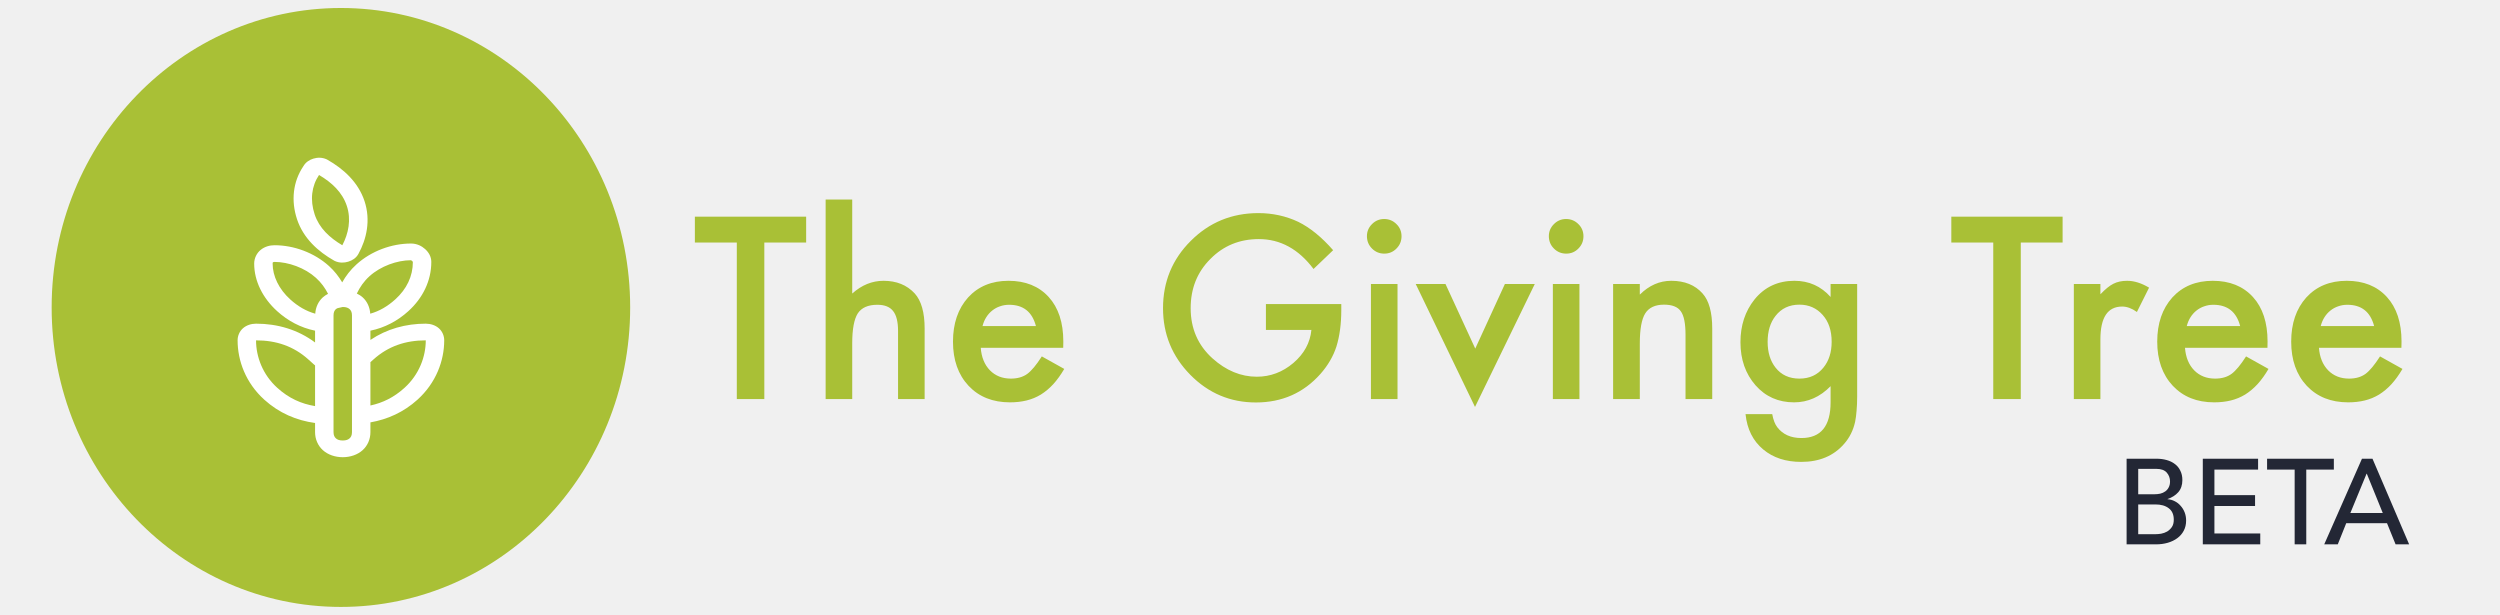
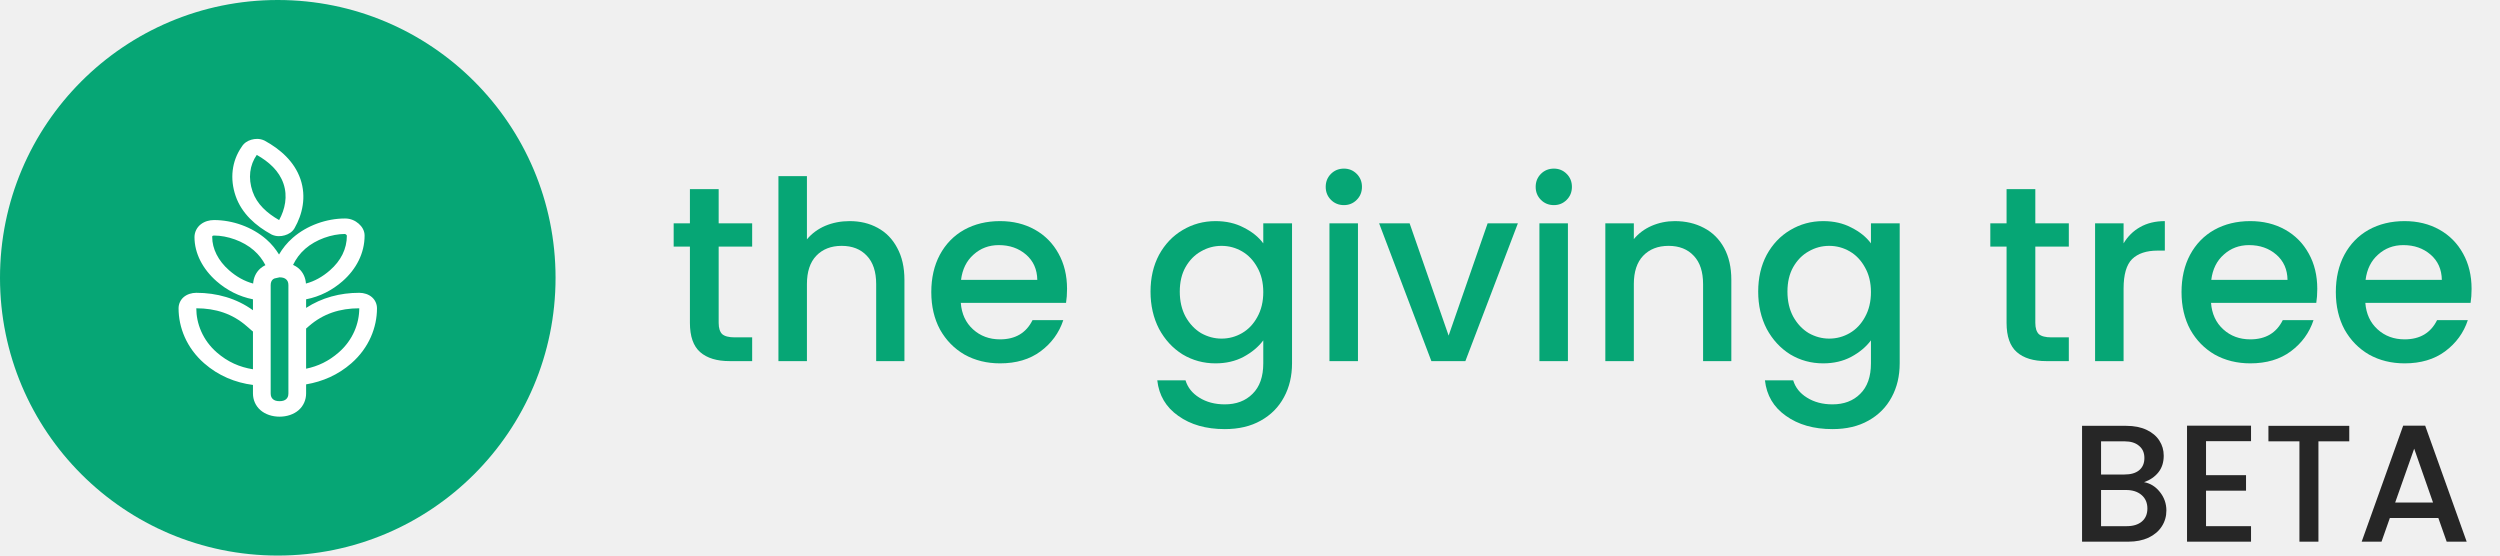
- <svg xmlns="http://www.w3.org/2000/svg" viewBox="0 13 248 61" fill="none">
-   <path d="M75.821 37.058V52.585H73.091V37.058H68.931V34.492H79.97V37.058H75.821ZM81.903 32.792H84.54V42.12C85.478 41.277 86.513 40.855 87.645 40.855C88.935 40.855 89.966 41.273 90.739 42.109C91.395 42.835 91.724 43.995 91.724 45.589V52.585H89.087V45.835C89.087 44.921 88.923 44.261 88.595 43.855C88.274 43.441 87.755 43.234 87.036 43.234C86.114 43.234 85.466 43.519 85.091 44.089C84.724 44.667 84.54 45.66 84.54 47.066V52.585H81.903V32.792ZM105.47 47.499H97.29C97.36 48.437 97.665 49.183 98.204 49.738C98.743 50.285 99.435 50.558 100.278 50.558C100.935 50.558 101.478 50.402 101.907 50.089C102.329 49.777 102.81 49.199 103.349 48.355L105.575 49.597C105.231 50.183 104.868 50.687 104.485 51.109C104.103 51.523 103.692 51.867 103.255 52.14C102.817 52.406 102.345 52.601 101.837 52.726C101.329 52.851 100.778 52.913 100.185 52.913C98.481 52.913 97.114 52.367 96.083 51.273C95.052 50.171 94.536 48.71 94.536 46.89C94.536 45.085 95.036 43.624 96.036 42.507C97.044 41.406 98.38 40.855 100.044 40.855C101.724 40.855 103.052 41.39 104.028 42.46C104.997 43.523 105.481 44.995 105.481 46.878L105.47 47.499ZM102.763 45.343C102.396 43.937 101.509 43.234 100.103 43.234C99.782 43.234 99.481 43.285 99.2 43.386C98.919 43.48 98.661 43.62 98.427 43.808C98.2 43.988 98.005 44.206 97.841 44.464C97.677 44.722 97.552 45.015 97.466 45.343H102.763ZM125.579 43.163H133.056V43.761C133.056 45.12 132.896 46.324 132.575 47.37C132.263 48.339 131.735 49.245 130.993 50.089C129.313 51.98 127.177 52.925 124.583 52.925C122.052 52.925 119.884 52.011 118.079 50.183C116.274 48.347 115.372 46.144 115.372 43.574C115.372 40.949 116.29 38.722 118.126 36.894C119.962 35.058 122.196 34.14 124.829 34.14C126.243 34.14 127.563 34.429 128.79 35.007C129.962 35.585 131.114 36.523 132.247 37.82L130.302 39.683C128.817 37.706 127.009 36.718 124.876 36.718C122.962 36.718 121.356 37.378 120.06 38.699C118.763 39.995 118.114 41.62 118.114 43.574C118.114 45.589 118.837 47.249 120.282 48.554C121.634 49.765 123.099 50.37 124.677 50.37C126.021 50.37 127.228 49.917 128.298 49.011C129.368 48.097 129.966 47.003 130.091 45.73H125.579V43.163ZM138.634 41.171V52.585H135.997V41.171H138.634ZM135.599 36.425C135.599 35.964 135.767 35.566 136.103 35.23C136.438 34.894 136.841 34.726 137.31 34.726C137.786 34.726 138.192 34.894 138.528 35.23C138.864 35.558 139.032 35.96 139.032 36.437C139.032 36.913 138.864 37.32 138.528 37.656C138.2 37.992 137.798 38.16 137.321 38.16C136.845 38.16 136.438 37.992 136.103 37.656C135.767 37.32 135.599 36.91 135.599 36.425ZM143.392 41.171L146.345 47.581L149.286 41.171H152.251L146.321 53.37L140.438 41.171H143.392ZM156.681 41.171V52.585H154.044V41.171H156.681ZM153.646 36.425C153.646 35.964 153.813 35.566 154.149 35.23C154.485 34.894 154.888 34.726 155.356 34.726C155.833 34.726 156.239 34.894 156.575 35.23C156.911 35.558 157.079 35.96 157.079 36.437C157.079 36.913 156.911 37.32 156.575 37.656C156.247 37.992 155.845 38.16 155.368 38.16C154.892 38.16 154.485 37.992 154.149 37.656C153.813 37.32 153.646 36.91 153.646 36.425ZM160.021 41.171H162.669V42.226C163.591 41.312 164.63 40.855 165.786 40.855C167.114 40.855 168.149 41.273 168.892 42.109C169.532 42.82 169.853 43.98 169.853 45.589V52.585H167.204V46.21C167.204 45.085 167.048 44.308 166.735 43.878C166.431 43.441 165.876 43.222 165.071 43.222C164.196 43.222 163.575 43.511 163.208 44.089C162.849 44.66 162.669 45.656 162.669 47.078V52.585H160.021V41.171ZM184.231 52.316C184.231 52.855 184.212 53.328 184.173 53.734C184.142 54.148 184.095 54.511 184.032 54.824C183.845 55.683 183.478 56.421 182.931 57.038C181.899 58.226 180.481 58.82 178.677 58.82C177.153 58.82 175.899 58.41 174.915 57.589C173.899 56.745 173.313 55.578 173.157 54.085H175.806C175.907 54.648 176.075 55.081 176.31 55.386C176.856 56.097 177.653 56.453 178.7 56.453C180.63 56.453 181.595 55.269 181.595 52.902V51.308C180.548 52.378 179.341 52.913 177.974 52.913C176.419 52.913 175.146 52.351 174.153 51.226C173.153 50.085 172.653 48.66 172.653 46.949C172.653 45.285 173.118 43.87 174.048 42.706C175.048 41.472 176.368 40.855 178.009 40.855C179.446 40.855 180.642 41.39 181.595 42.46V41.171H184.231V52.316ZM181.7 46.902C181.7 45.792 181.403 44.906 180.81 44.242C180.208 43.562 179.438 43.222 178.501 43.222C177.501 43.222 176.712 43.593 176.134 44.335C175.61 44.999 175.349 45.859 175.349 46.913C175.349 47.953 175.61 48.804 176.134 49.468C176.704 50.195 177.493 50.558 178.501 50.558C179.509 50.558 180.306 50.191 180.892 49.456C181.431 48.792 181.7 47.941 181.7 46.902ZM200.462 37.058V52.585H197.731V37.058H193.571V34.492H204.61V37.058H200.462ZM205.724 41.171H208.36V42.191C208.845 41.683 209.274 41.335 209.649 41.148C210.032 40.953 210.485 40.855 211.009 40.855C211.704 40.855 212.431 41.081 213.188 41.535L211.981 43.949C211.481 43.589 210.993 43.41 210.517 43.41C209.079 43.41 208.36 44.495 208.36 46.667V52.585H205.724V41.171ZM224.931 47.499H216.751C216.821 48.437 217.126 49.183 217.665 49.738C218.204 50.285 218.896 50.558 219.739 50.558C220.396 50.558 220.938 50.402 221.368 50.089C221.79 49.777 222.271 49.199 222.81 48.355L225.036 49.597C224.692 50.183 224.329 50.687 223.946 51.109C223.563 51.523 223.153 51.867 222.716 52.14C222.278 52.406 221.806 52.601 221.298 52.726C220.79 52.851 220.239 52.913 219.646 52.913C217.942 52.913 216.575 52.367 215.544 51.273C214.513 50.171 213.997 48.71 213.997 46.89C213.997 45.085 214.497 43.624 215.497 42.507C216.505 41.406 217.841 40.855 219.505 40.855C221.185 40.855 222.513 41.39 223.489 42.46C224.458 43.523 224.942 44.995 224.942 46.878L224.931 47.499ZM222.224 45.343C221.856 43.937 220.97 43.234 219.563 43.234C219.243 43.234 218.942 43.285 218.661 43.386C218.38 43.48 218.122 43.62 217.888 43.808C217.661 43.988 217.466 44.206 217.302 44.464C217.138 44.722 217.013 45.015 216.927 45.343H222.224ZM238.22 47.499H230.04C230.11 48.437 230.415 49.183 230.954 49.738C231.493 50.285 232.185 50.558 233.028 50.558C233.685 50.558 234.228 50.402 234.657 50.089C235.079 49.777 235.56 49.199 236.099 48.355L238.325 49.597C237.981 50.183 237.618 50.687 237.235 51.109C236.853 51.523 236.442 51.867 236.005 52.14C235.567 52.406 235.095 52.601 234.587 52.726C234.079 52.851 233.528 52.913 232.935 52.913C231.231 52.913 229.864 52.367 228.833 51.273C227.802 50.171 227.286 48.71 227.286 46.89C227.286 45.085 227.786 43.624 228.786 42.507C229.794 41.406 231.13 40.855 232.794 40.855C234.474 40.855 235.802 41.39 236.778 42.46C237.747 43.523 238.231 44.995 238.231 46.878L238.22 47.499ZM235.513 45.343C235.146 43.937 234.259 43.234 232.853 43.234C232.532 43.234 232.231 43.285 231.95 43.386C231.669 43.48 231.411 43.62 231.177 43.808C230.95 43.988 230.755 44.206 230.591 44.464C230.427 44.722 230.302 45.015 230.216 45.343H235.513Z" fill="#A9C036" />
-   <path d="M33.818 73.207C49.666 73.207 62.513 59.907 62.513 43.5C62.513 27.093 49.666 13.793 33.818 13.793C17.971 13.793 5.124 27.093 5.124 43.5C5.124 59.907 17.971 73.207 33.818 73.207Z" fill="#A9C036" />
-   <path d="M31.716 28.647C31.494 28.641 31.28 28.677 31.08 28.737C30.691 28.855 30.327 29.091 30.097 29.484C29.056 31.022 28.857 32.917 29.465 34.749C30.092 36.643 31.564 37.959 33.15 38.856L33.186 38.876L33.225 38.895C33.681 39.101 34.142 39.08 34.54 38.96C34.939 38.84 35.324 38.606 35.552 38.193C36.366 36.721 36.789 34.846 36.16 32.948C35.532 31.055 34.057 29.738 32.471 28.841L32.435 28.822L32.396 28.802C32.168 28.699 31.939 28.652 31.716 28.647ZM31.649 30.358C32.914 31.105 33.954 32.064 34.404 33.423C34.858 34.791 34.566 36.175 33.958 37.33C32.699 36.584 31.665 35.627 31.216 34.274C30.737 32.83 30.91 31.455 31.649 30.358H31.649ZM40.77 37.158C38.852 37.158 36.832 37.899 35.366 39.225C34.759 39.774 34.303 40.377 33.947 41.01C33.606 40.438 33.188 39.89 32.635 39.39C31.169 38.064 29.149 37.327 27.23 37.327C26.753 37.327 26.26 37.465 25.865 37.783C25.471 38.1 25.215 38.609 25.215 39.147C25.215 40.883 26.064 42.574 27.499 43.872C28.553 44.826 29.822 45.511 31.255 45.803V46.974C29.558 45.7 27.523 45.108 25.4 45.108C24.923 45.108 24.434 45.264 24.089 45.576C23.744 45.889 23.57 46.331 23.57 46.763C23.57 48.785 24.377 50.982 26.215 52.646C27.691 53.981 29.414 54.709 31.255 54.961V55.87C31.255 56.551 31.522 57.198 32.027 57.655C32.533 58.112 33.248 58.354 34.001 58.354C34.753 58.354 35.468 58.112 35.974 57.655C36.479 57.198 36.746 56.551 36.746 55.87V54.9C38.447 54.602 40.041 53.891 41.417 52.646C43.256 50.982 44.066 48.785 44.066 46.763C44.066 46.331 43.893 45.889 43.548 45.576C43.203 45.264 42.714 45.108 42.236 45.108C40.262 45.108 38.367 45.626 36.746 46.721V45.803C38.179 45.511 39.448 44.826 40.502 43.872C41.938 42.574 42.786 40.859 42.786 38.982C42.786 38.458 42.525 38.028 42.175 37.712C41.826 37.395 41.35 37.158 40.77 37.158H40.77ZM40.77 38.814C40.74 38.814 40.819 38.826 40.881 38.882C40.943 38.938 40.956 39.01 40.956 38.983C40.956 40.417 40.336 41.682 39.209 42.702C38.447 43.39 37.626 43.868 36.728 44.118C36.688 43.498 36.438 42.915 35.974 42.495C35.805 42.342 35.607 42.223 35.398 42.119C35.701 41.485 36.088 40.913 36.66 40.396C37.756 39.404 39.395 38.814 40.77 38.814H40.77ZM27.23 38.982C28.607 38.982 30.245 39.569 31.341 40.561C31.873 41.042 32.248 41.568 32.542 42.148C32.356 42.246 32.18 42.356 32.027 42.495C31.563 42.915 31.313 43.498 31.273 44.118C30.375 43.868 29.554 43.39 28.793 42.702C27.666 41.682 27.045 40.392 27.045 39.147C27.045 39.023 27.063 39.035 27.08 39.021C27.098 39.007 27.159 38.982 27.23 38.982H27.23ZM34.001 43.452C34.346 43.452 34.544 43.543 34.68 43.665C34.815 43.788 34.916 43.967 34.916 44.28V55.87C34.916 56.183 34.815 56.362 34.68 56.484C34.544 56.607 34.346 56.698 34.001 56.698C33.655 56.698 33.457 56.607 33.321 56.484C33.186 56.362 33.086 56.183 33.086 55.87V44.28C33.086 44.123 33.111 44 33.153 43.901C33.196 43.802 33.254 43.726 33.321 43.665C33.365 43.626 33.43 43.599 33.489 43.568L34.001 43.452ZM25.4 46.763C27.393 46.763 29.129 47.336 30.608 48.675L31.159 49.169C31.189 49.197 31.221 49.223 31.255 49.247V53.286C29.884 53.057 28.66 52.516 27.509 51.475C26.054 50.158 25.4 48.384 25.4 46.763ZM42.236 46.763C42.236 48.384 41.579 50.158 40.124 51.475C39.075 52.424 37.97 52.961 36.746 53.225V48.927L37.028 48.675C38.507 47.336 40.243 46.763 42.236 46.763Z" fill="white" />
-   <path d="M210.959 58.504H213.911C214.279 58.504 214.619 58.548 214.931 58.636C215.251 58.724 215.523 58.856 215.747 59.032C215.979 59.2 216.159 59.42 216.287 59.692C216.423 59.956 216.491 60.268 216.491 60.628C216.491 61.116 216.355 61.516 216.083 61.828C215.811 62.132 215.459 62.356 215.027 62.5V62.524C215.283 62.54 215.523 62.608 215.747 62.728C215.971 62.84 216.163 62.992 216.323 63.184C216.491 63.368 216.623 63.584 216.719 63.832C216.815 64.08 216.863 64.348 216.863 64.636C216.863 65.02 216.783 65.36 216.623 65.656C216.471 65.944 216.259 66.188 215.987 66.388C215.715 66.588 215.399 66.74 215.039 66.844C214.679 66.948 214.291 67 213.875 67H210.959V58.504ZM212.111 62.032H213.683C213.899 62.032 214.103 62.012 214.295 61.972C214.487 61.924 214.655 61.848 214.799 61.744C214.943 61.64 215.055 61.508 215.135 61.348C215.223 61.188 215.267 60.992 215.267 60.76C215.267 60.424 215.159 60.132 214.943 59.884C214.727 59.636 214.387 59.512 213.923 59.512H212.111V62.032ZM212.111 65.992H213.803C213.979 65.992 214.171 65.976 214.379 65.944C214.595 65.904 214.795 65.832 214.979 65.728C215.163 65.616 215.319 65.468 215.447 65.284C215.575 65.1 215.639 64.856 215.639 64.552C215.639 64.048 215.475 63.672 215.147 63.424C214.819 63.168 214.375 63.04 213.815 63.04H212.111V65.992ZM218.518 58.504H224.002V59.584H219.67V62.116H223.702V63.196H219.67V65.92H224.218V67H218.518V58.504ZM227.63 59.584H224.894V58.504H231.518V59.584H228.782V67H227.63V59.584ZM234.307 58.504H235.351L238.987 67H237.643L236.791 64.9H232.747L231.907 67H230.563L234.307 58.504ZM236.371 63.892L234.787 59.992H234.763L233.155 63.892H236.371Z" fill="#232735" />
+ <svg xmlns="http://www.w3.org/2000/svg" width="180" height="40" viewBox="0 0 180 40" fill="none">
+   <path d="M154.372 34.716C154.82 34.796 155.2 35.032 155.512 35.424C155.824 35.816 155.98 36.26 155.98 36.756C155.98 37.18 155.868 37.564 155.644 37.908C155.428 38.244 155.112 38.512 154.696 38.712C154.28 38.904 153.796 39 153.244 39H149.908V30.66H153.088C153.656 30.66 154.144 30.756 154.552 30.948C154.96 31.14 155.268 31.4 155.476 31.728C155.684 32.048 155.788 32.408 155.788 32.808C155.788 33.288 155.66 33.688 155.404 34.008C155.148 34.328 154.804 34.564 154.372 34.716ZM151.276 34.164H152.968C153.416 34.164 153.764 34.064 154.012 33.864C154.268 33.656 154.396 33.36 154.396 32.976C154.396 32.6 154.268 32.308 154.012 32.1C153.764 31.884 153.416 31.776 152.968 31.776H151.276V34.164ZM153.124 37.884C153.588 37.884 153.952 37.772 154.216 37.548C154.48 37.324 154.612 37.012 154.612 36.612C154.612 36.204 154.472 35.88 154.192 35.64C153.912 35.4 153.54 35.28 153.076 35.28H151.276V37.884H153.124Z" fill="#262626" />
+   <path d="M158.834 31.764V34.212H161.714V35.328H158.834V37.884H162.074V39H157.466V30.648H162.074V31.764H158.834Z" fill="#262626" />
+   <path d="M169.147 30.66V31.776H166.927V39H165.559V31.776H163.327V30.66H169.147Z" fill="#262626" />
+   <path d="M175.561 37.296H172.069L171.469 39H170.041L173.029 30.648H174.613L177.601 39H176.161L175.561 37.296ZM175.177 36.18L173.821 32.304L172.453 36.18H175.177Z" fill="#262626" />
+   <path d="M51.744 17.756V23.246C51.744 23.618 51.828 23.888 51.996 24.056C52.176 24.212 52.476 24.29 52.896 24.29H54.156V26H52.536C51.612 26 50.904 25.784 50.412 25.352C49.92 24.92 49.674 24.218 49.674 23.246V17.756H48.504V16.082H49.674V13.616H51.744V16.082H54.156V17.756H51.744Z" fill="#06A675" />
+   <path d="M61.177 15.92C61.933 15.92 62.605 16.082 63.193 16.406C63.793 16.73 64.261 17.21 64.597 17.846C64.945 18.482 65.119 19.25 65.119 20.15V26H63.085V20.456C63.085 19.568 62.863 18.89 62.419 18.422C61.975 17.942 61.369 17.702 60.601 17.702C59.833 17.702 59.221 17.942 58.765 18.422C58.321 18.89 58.099 19.568 58.099 20.456V26H56.047V12.68H58.099V17.234C58.447 16.814 58.885 16.49 59.413 16.262C59.953 16.034 60.541 15.92 61.177 15.92Z" fill="#06A675" />
+   <path d="M76.827 20.798C76.827 21.17 76.803 21.506 76.755 21.806H69.177C69.237 22.598 69.531 23.234 70.059 23.714C70.587 24.194 71.235 24.434 72.003 24.434C73.107 24.434 73.887 23.972 74.343 23.048H76.557C76.257 23.96 75.711 24.71 74.919 25.298C74.139 25.874 73.167 26.162 72.003 26.162C71.055 26.162 70.203 25.952 69.447 25.532C68.703 25.1 68.115 24.5 67.683 23.732C67.263 22.952 67.053 22.052 67.053 21.032C67.053 20.012 67.257 19.118 67.665 18.35C68.085 17.57 68.667 16.97 69.411 16.55C70.167 16.13 71.031 15.92 72.003 15.92C72.939 15.92 73.773 16.124 74.505 16.532C75.237 16.94 75.807 17.516 76.215 18.26C76.623 18.992 76.827 19.838 76.827 20.798ZM74.685 20.15C74.673 19.394 74.403 18.788 73.875 18.332C73.347 17.876 72.693 17.648 71.913 17.648C71.205 17.648 70.599 17.876 70.095 18.332C69.591 18.776 69.291 19.382 69.195 20.15H74.685Z" fill="#06A675" />
+   <path d="M87.518 15.92C88.286 15.92 88.964 16.076 89.552 16.388C90.152 16.688 90.62 17.066 90.956 17.522V16.082H93.026V26.162C93.026 27.074 92.834 27.884 92.45 28.592C92.066 29.312 91.508 29.876 90.776 30.284C90.056 30.692 89.192 30.896 88.184 30.896C86.84 30.896 85.724 30.578 84.836 29.942C83.948 29.318 83.444 28.466 83.324 27.386H85.358C85.514 27.902 85.844 28.316 86.348 28.628C86.864 28.952 87.476 29.114 88.184 29.114C89.012 29.114 89.678 28.862 90.182 28.358C90.698 27.854 90.956 27.122 90.956 26.162V24.506C90.608 24.974 90.134 25.37 89.534 25.694C88.946 26.006 88.274 26.162 87.518 26.162C86.654 26.162 85.862 25.946 85.142 25.514C84.434 25.07 83.87 24.458 83.45 23.678C83.042 22.886 82.838 21.992 82.838 20.996C82.838 20 83.042 19.118 83.45 18.35C83.87 17.582 84.434 16.988 85.142 16.568C85.862 16.136 86.654 15.92 87.518 15.92ZM90.956 21.032C90.956 20.348 90.812 19.754 90.524 19.25C90.248 18.746 89.882 18.362 89.426 18.098C88.97 17.834 88.478 17.702 87.95 17.702C87.422 17.702 86.93 17.834 86.474 18.098C86.018 18.35 85.646 18.728 85.358 19.232C85.082 19.724 84.944 20.312 84.944 20.996C84.944 21.68 85.082 22.28 85.358 22.796C85.646 23.312 86.018 23.708 86.474 23.984C86.942 24.248 87.434 24.38 87.95 24.38C88.478 24.38 88.97 24.248 89.426 23.984C89.882 23.72 90.248 23.336 90.524 22.832C90.812 22.316 90.956 21.716 90.956 21.032Z" fill="#06A675" />
+   <path d="M96.765 14.768C96.393 14.768 96.081 14.642 95.829 14.39C95.577 14.138 95.451 13.826 95.451 13.454C95.451 13.082 95.577 12.77 95.829 12.518C96.081 12.266 96.393 12.14 96.765 12.14C97.125 12.14 97.431 12.266 97.683 12.518C97.935 12.77 98.061 13.082 98.061 13.454C98.061 13.826 97.935 14.138 97.683 14.39C97.431 14.642 97.125 14.768 96.765 14.768ZM97.773 16.082V26H95.721V16.082H97.773Z" fill="#06A675" />
+   <path d="M104.301 24.164L107.109 16.082H109.287L105.507 26H103.059L99.297 16.082H101.493L104.301 24.164Z" fill="#06A675" />
+   <path d="M111.882 14.768C111.51 14.768 111.198 14.642 110.946 14.39C110.694 14.138 110.568 13.826 110.568 13.454C110.568 13.082 110.694 12.77 110.946 12.518C111.198 12.266 111.51 12.14 111.882 12.14C112.242 12.14 112.548 12.266 112.8 12.518C113.052 12.77 113.178 13.082 113.178 13.454C113.178 13.826 113.052 14.138 112.8 14.39C112.548 14.642 112.242 14.768 111.882 14.768ZM112.89 16.082V26H110.838V16.082H112.89Z" fill="#06A675" />
+   <path d="M120.588 15.92C121.368 15.92 122.064 16.082 122.676 16.406C123.3 16.73 123.786 17.21 124.134 17.846C124.482 18.482 124.656 19.25 124.656 20.15V26H122.622V20.456C122.622 19.568 122.4 18.89 121.956 18.422C121.512 17.942 120.906 17.702 120.138 17.702C119.37 17.702 118.758 17.942 118.302 18.422C117.858 18.89 117.636 19.568 117.636 20.456V26H115.584V16.082H117.636V17.216C117.972 16.808 118.398 16.49 118.914 16.262C119.442 16.034 120 15.92 120.588 15.92Z" fill="#06A675" />
+   <path d="M131.27 15.92C132.038 15.92 132.716 16.076 133.304 16.388C133.904 16.688 134.372 17.066 134.708 17.522V16.082H136.778V26.162C136.778 27.074 136.586 27.884 136.202 28.592C135.818 29.312 135.26 29.876 134.528 30.284C133.808 30.692 132.944 30.896 131.936 30.896C130.592 30.896 129.476 30.578 128.588 29.942C127.7 29.318 127.196 28.466 127.076 27.386H129.11C129.266 27.902 129.596 28.316 130.1 28.628C130.616 28.952 131.228 29.114 131.936 29.114C132.764 29.114 133.43 28.862 133.934 28.358C134.45 27.854 134.708 27.122 134.708 26.162V24.506C134.36 24.974 133.886 25.37 133.286 25.694C132.698 26.006 132.026 26.162 131.27 26.162C130.406 26.162 129.614 25.946 128.894 25.514C128.186 25.07 127.622 24.458 127.202 23.678C126.794 22.886 126.59 21.992 126.59 20.996C126.59 20 126.794 19.118 127.202 18.35C127.622 17.582 128.186 16.988 128.894 16.568C129.614 16.136 130.406 15.92 131.27 15.92ZM134.708 21.032C134.708 20.348 134.564 19.754 134.276 19.25C134 18.746 133.634 18.362 133.178 18.098C132.722 17.834 132.23 17.702 131.702 17.702C131.174 17.702 130.682 17.834 130.226 18.098C129.77 18.35 129.398 18.728 129.11 19.232C128.834 19.724 128.696 20.312 128.696 20.996C128.696 21.68 128.834 22.28 129.11 22.796C129.398 23.312 129.77 23.708 130.226 23.984C130.694 24.248 131.186 24.38 131.702 24.38C132.23 24.38 132.722 24.248 133.178 23.984C133.634 23.72 134 23.336 134.276 22.832C134.564 22.316 134.708 21.716 134.708 21.032Z" fill="#06A675" />
+   <path d="M146.543 17.756V23.246C146.543 23.618 146.627 23.888 146.795 24.056C146.975 24.212 147.275 24.29 147.695 24.29H148.955V26H147.335C146.411 26 145.703 25.784 145.211 25.352C144.719 24.92 144.473 24.218 144.473 23.246V17.756H143.303V16.082H144.473V13.616H146.543V16.082H148.955V17.756H146.543Z" fill="#06A675" />
+   <path d="M152.898 17.522C153.198 17.018 153.594 16.628 154.086 16.352C154.59 16.064 155.184 15.92 155.868 15.92V18.044H155.346C154.542 18.044 153.93 18.248 153.51 18.656C153.102 19.064 152.898 19.772 152.898 20.78V26H150.846V16.082H152.898V17.522Z" fill="#06A675" />
+   <path d="M166.844 20.798C166.844 21.17 166.82 21.506 166.772 21.806H159.194C159.254 22.598 159.548 23.234 160.076 23.714C160.604 24.194 161.252 24.434 162.02 24.434C163.124 24.434 163.904 23.972 164.36 23.048H166.574C166.274 23.96 165.728 24.71 164.936 25.298C164.156 25.874 163.184 26.162 162.02 26.162C161.072 26.162 160.22 25.952 159.464 25.532C158.72 25.1 158.132 24.5 157.7 23.732C157.28 22.952 157.07 22.052 157.07 21.032C157.07 20.012 157.274 19.118 157.682 18.35C158.102 17.57 158.684 16.97 159.428 16.55C160.184 16.13 161.048 15.92 162.02 15.92C162.956 15.92 163.79 16.124 164.522 16.532C165.254 16.94 165.824 17.516 166.232 18.26C166.64 18.992 166.844 19.838 166.844 20.798ZM164.702 20.15C164.69 19.394 164.42 18.788 163.892 18.332C163.364 17.876 162.71 17.648 161.93 17.648C161.222 17.648 160.616 17.876 160.112 18.332C159.608 18.776 159.308 19.382 159.212 20.15H164.702Z" fill="#06A675" />
+   <path d="M177.954 20.798C177.954 21.17 177.93 21.506 177.882 21.806H170.304C170.364 22.598 170.658 23.234 171.186 23.714C171.714 24.194 172.362 24.434 173.13 24.434C174.234 24.434 175.014 23.972 175.47 23.048H177.684C177.384 23.96 176.838 24.71 176.046 25.298C175.266 25.874 174.294 26.162 173.13 26.162C172.182 26.162 171.33 25.952 170.574 25.532C169.83 25.1 169.242 24.5 168.81 23.732C168.39 22.952 168.18 22.052 168.18 21.032C168.18 20.012 168.384 19.118 168.792 18.35C169.212 17.57 169.794 16.97 170.538 16.55C171.294 16.13 172.158 15.92 173.13 15.92C174.066 15.92 174.9 16.124 175.632 16.532C176.364 16.94 176.934 17.516 177.342 18.26C177.75 18.992 177.954 19.838 177.954 20.798ZM175.812 20.15C175.8 19.394 175.53 18.788 175.002 18.332C174.474 17.876 173.82 17.648 173.04 17.648C172.332 17.648 171.726 17.876 171.222 18.332C170.718 18.776 170.418 19.382 170.322 20.15H175.812Z" fill="#06A675" />
+   <path d="M20 40C31.046 40 40 31.046 40 20C40 8.954 31.046 0 20 0C8.954 0 0 8.954 0 20C0 31.046 8.954 40 20 40Z" fill="#06A675" />
+   <path d="M18.535 10C18.38 9.997 18.23 10.021 18.091 10.061C17.82 10.14 17.566 10.299 17.406 10.564C16.681 11.6 16.542 12.875 16.965 14.109C17.403 15.383 18.428 16.27 19.534 16.874L19.559 16.887L19.586 16.9C19.904 17.039 20.225 17.024 20.503 16.943C20.781 16.862 21.049 16.705 21.208 16.427C21.775 15.436 22.07 14.174 21.632 12.896C21.194 11.621 20.166 10.735 19.061 10.131L19.036 10.118L19.008 10.105C18.849 10.036 18.69 10.004 18.535 10ZM18.488 11.152C19.37 11.655 20.094 12.301 20.408 13.216C20.725 14.137 20.521 15.069 20.097 15.846C19.22 15.344 18.499 14.7 18.186 13.789C17.852 12.817 17.973 11.891 18.488 11.152H18.488ZM24.846 15.731C23.509 15.731 22.1 16.229 21.079 17.122C20.655 17.492 20.338 17.897 20.09 18.324C19.852 17.939 19.561 17.57 19.175 17.233C18.153 16.34 16.745 15.844 15.408 15.844C15.075 15.844 14.731 15.937 14.456 16.151C14.181 16.364 14.003 16.707 14.003 17.07C14.003 18.238 14.595 19.376 15.595 20.251C16.33 20.893 17.214 21.354 18.213 21.55V22.338C17.03 21.481 15.612 21.082 14.133 21.082C13.8 21.082 13.459 21.188 13.218 21.398C12.978 21.608 12.857 21.906 12.857 22.197C12.857 23.558 13.419 25.037 14.701 26.157C15.729 27.056 16.93 27.547 18.213 27.716V28.328C18.213 28.786 18.399 29.222 18.752 29.53C19.104 29.837 19.602 30 20.127 30C20.651 30 21.15 29.837 21.502 29.53C21.854 29.222 22.04 28.786 22.04 28.328V27.675C23.226 27.474 24.337 26.996 25.297 26.157C26.578 25.037 27.143 23.558 27.143 22.197C27.143 21.906 27.022 21.608 26.781 21.398C26.541 21.188 26.2 21.082 25.867 21.082C24.491 21.082 23.171 21.431 22.04 22.169V21.55C23.039 21.354 23.924 20.893 24.659 20.251C25.659 19.376 26.251 18.222 26.251 16.959C26.251 16.606 26.068 16.316 25.825 16.103C25.581 15.89 25.25 15.731 24.846 15.731H24.846ZM24.846 16.845C24.824 16.845 24.88 16.853 24.923 16.891C24.966 16.929 24.975 16.977 24.975 16.959C24.975 17.925 24.542 18.776 23.757 19.462C23.226 19.926 22.654 20.248 22.028 20.416C22 19.999 21.826 19.606 21.502 19.323C21.384 19.22 21.247 19.14 21.101 19.07C21.312 18.643 21.581 18.259 21.98 17.91C22.744 17.242 23.887 16.845 24.846 16.845H24.846ZM15.408 16.959C16.367 16.959 17.509 17.353 18.273 18.021C18.644 18.345 18.905 18.699 19.11 19.09C18.981 19.156 18.858 19.23 18.752 19.323C18.428 19.606 18.253 19.999 18.226 20.416C17.6 20.248 17.027 19.926 16.497 19.462C15.711 18.776 15.279 17.908 15.279 17.07C15.279 16.986 15.291 16.994 15.303 16.985C15.316 16.975 15.358 16.959 15.408 16.959H15.408ZM20.127 19.968C20.368 19.968 20.506 20.029 20.6 20.111C20.695 20.194 20.765 20.314 20.765 20.525V28.328C20.765 28.538 20.695 28.659 20.6 28.742C20.506 28.824 20.368 28.885 20.127 28.885C19.886 28.885 19.748 28.824 19.654 28.742C19.559 28.659 19.489 28.538 19.489 28.328V20.525C19.489 20.42 19.507 20.337 19.536 20.27C19.566 20.203 19.606 20.152 19.654 20.111C19.684 20.085 19.729 20.067 19.771 20.046L20.127 19.968ZM14.133 22.197C15.521 22.197 16.731 22.583 17.762 23.484L18.146 23.817C18.167 23.836 18.19 23.853 18.213 23.869V26.588C17.258 26.434 16.404 26.07 15.602 25.369C14.588 24.483 14.133 23.288 14.133 22.197ZM25.867 22.197C25.867 23.288 25.409 24.483 24.395 25.369C23.664 26.008 22.894 26.37 22.04 26.547V23.654L22.237 23.484C23.268 22.583 24.478 22.197 25.867 22.197Z" fill="white" />
</svg>
